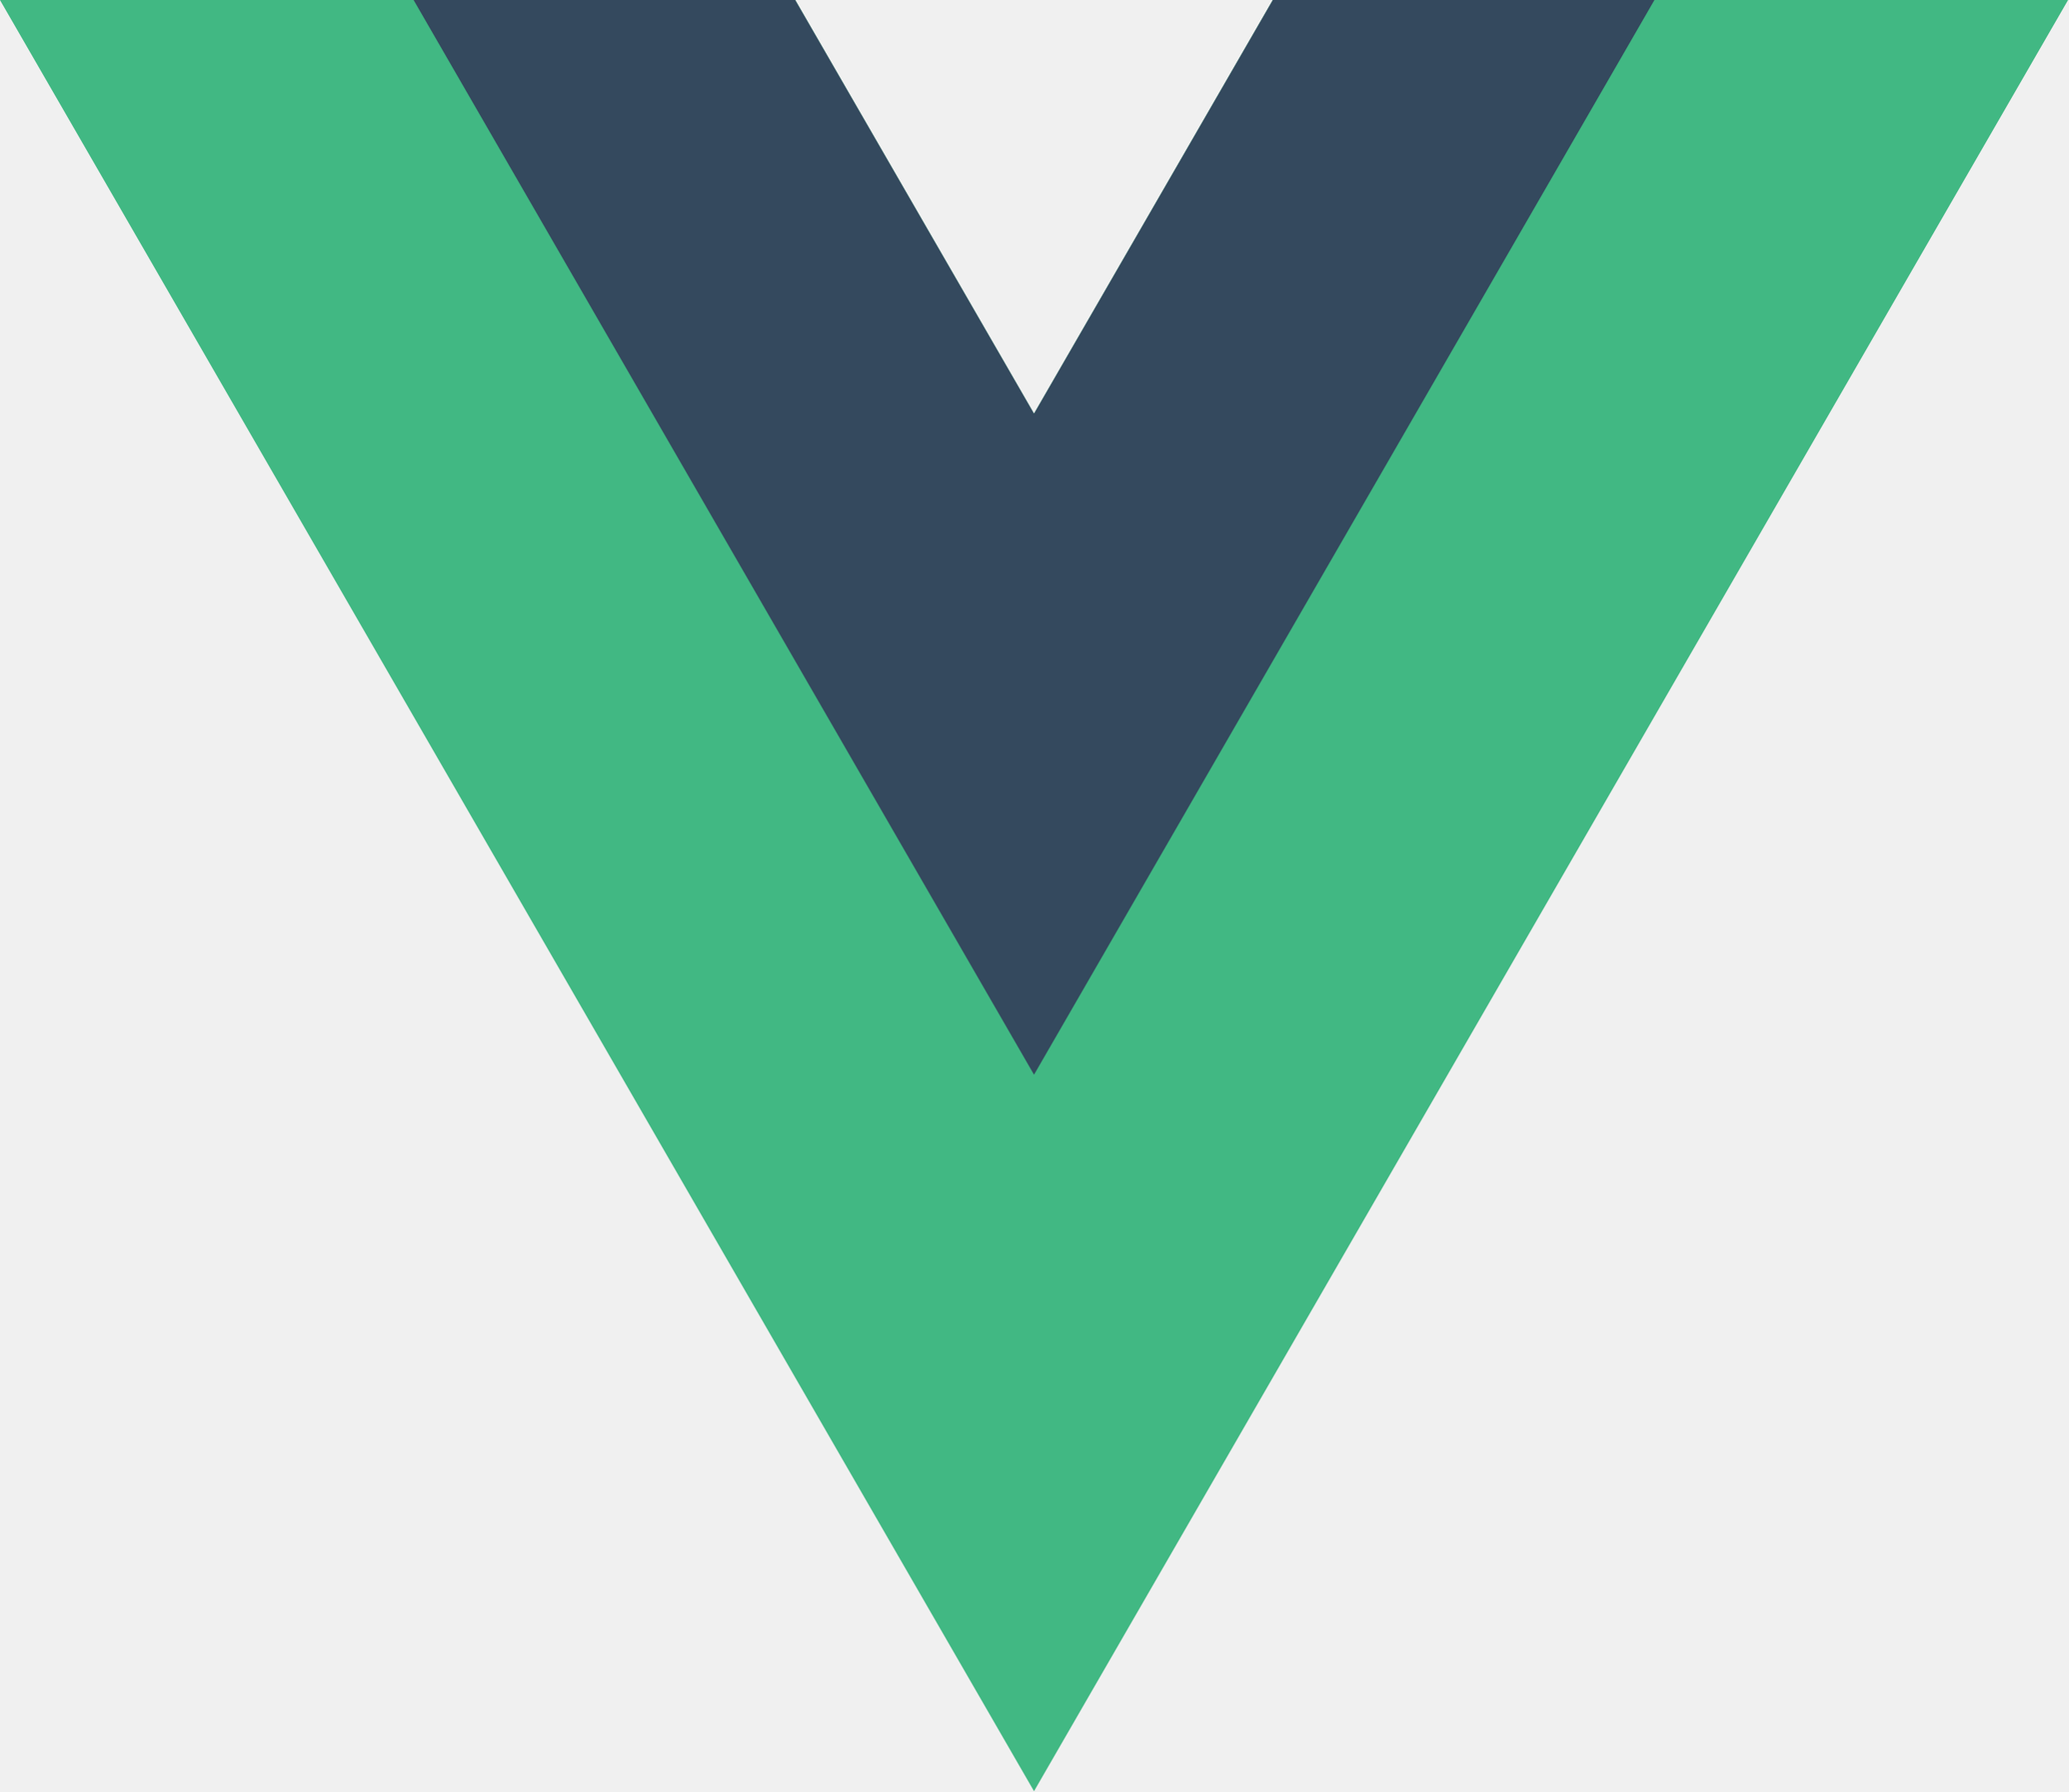
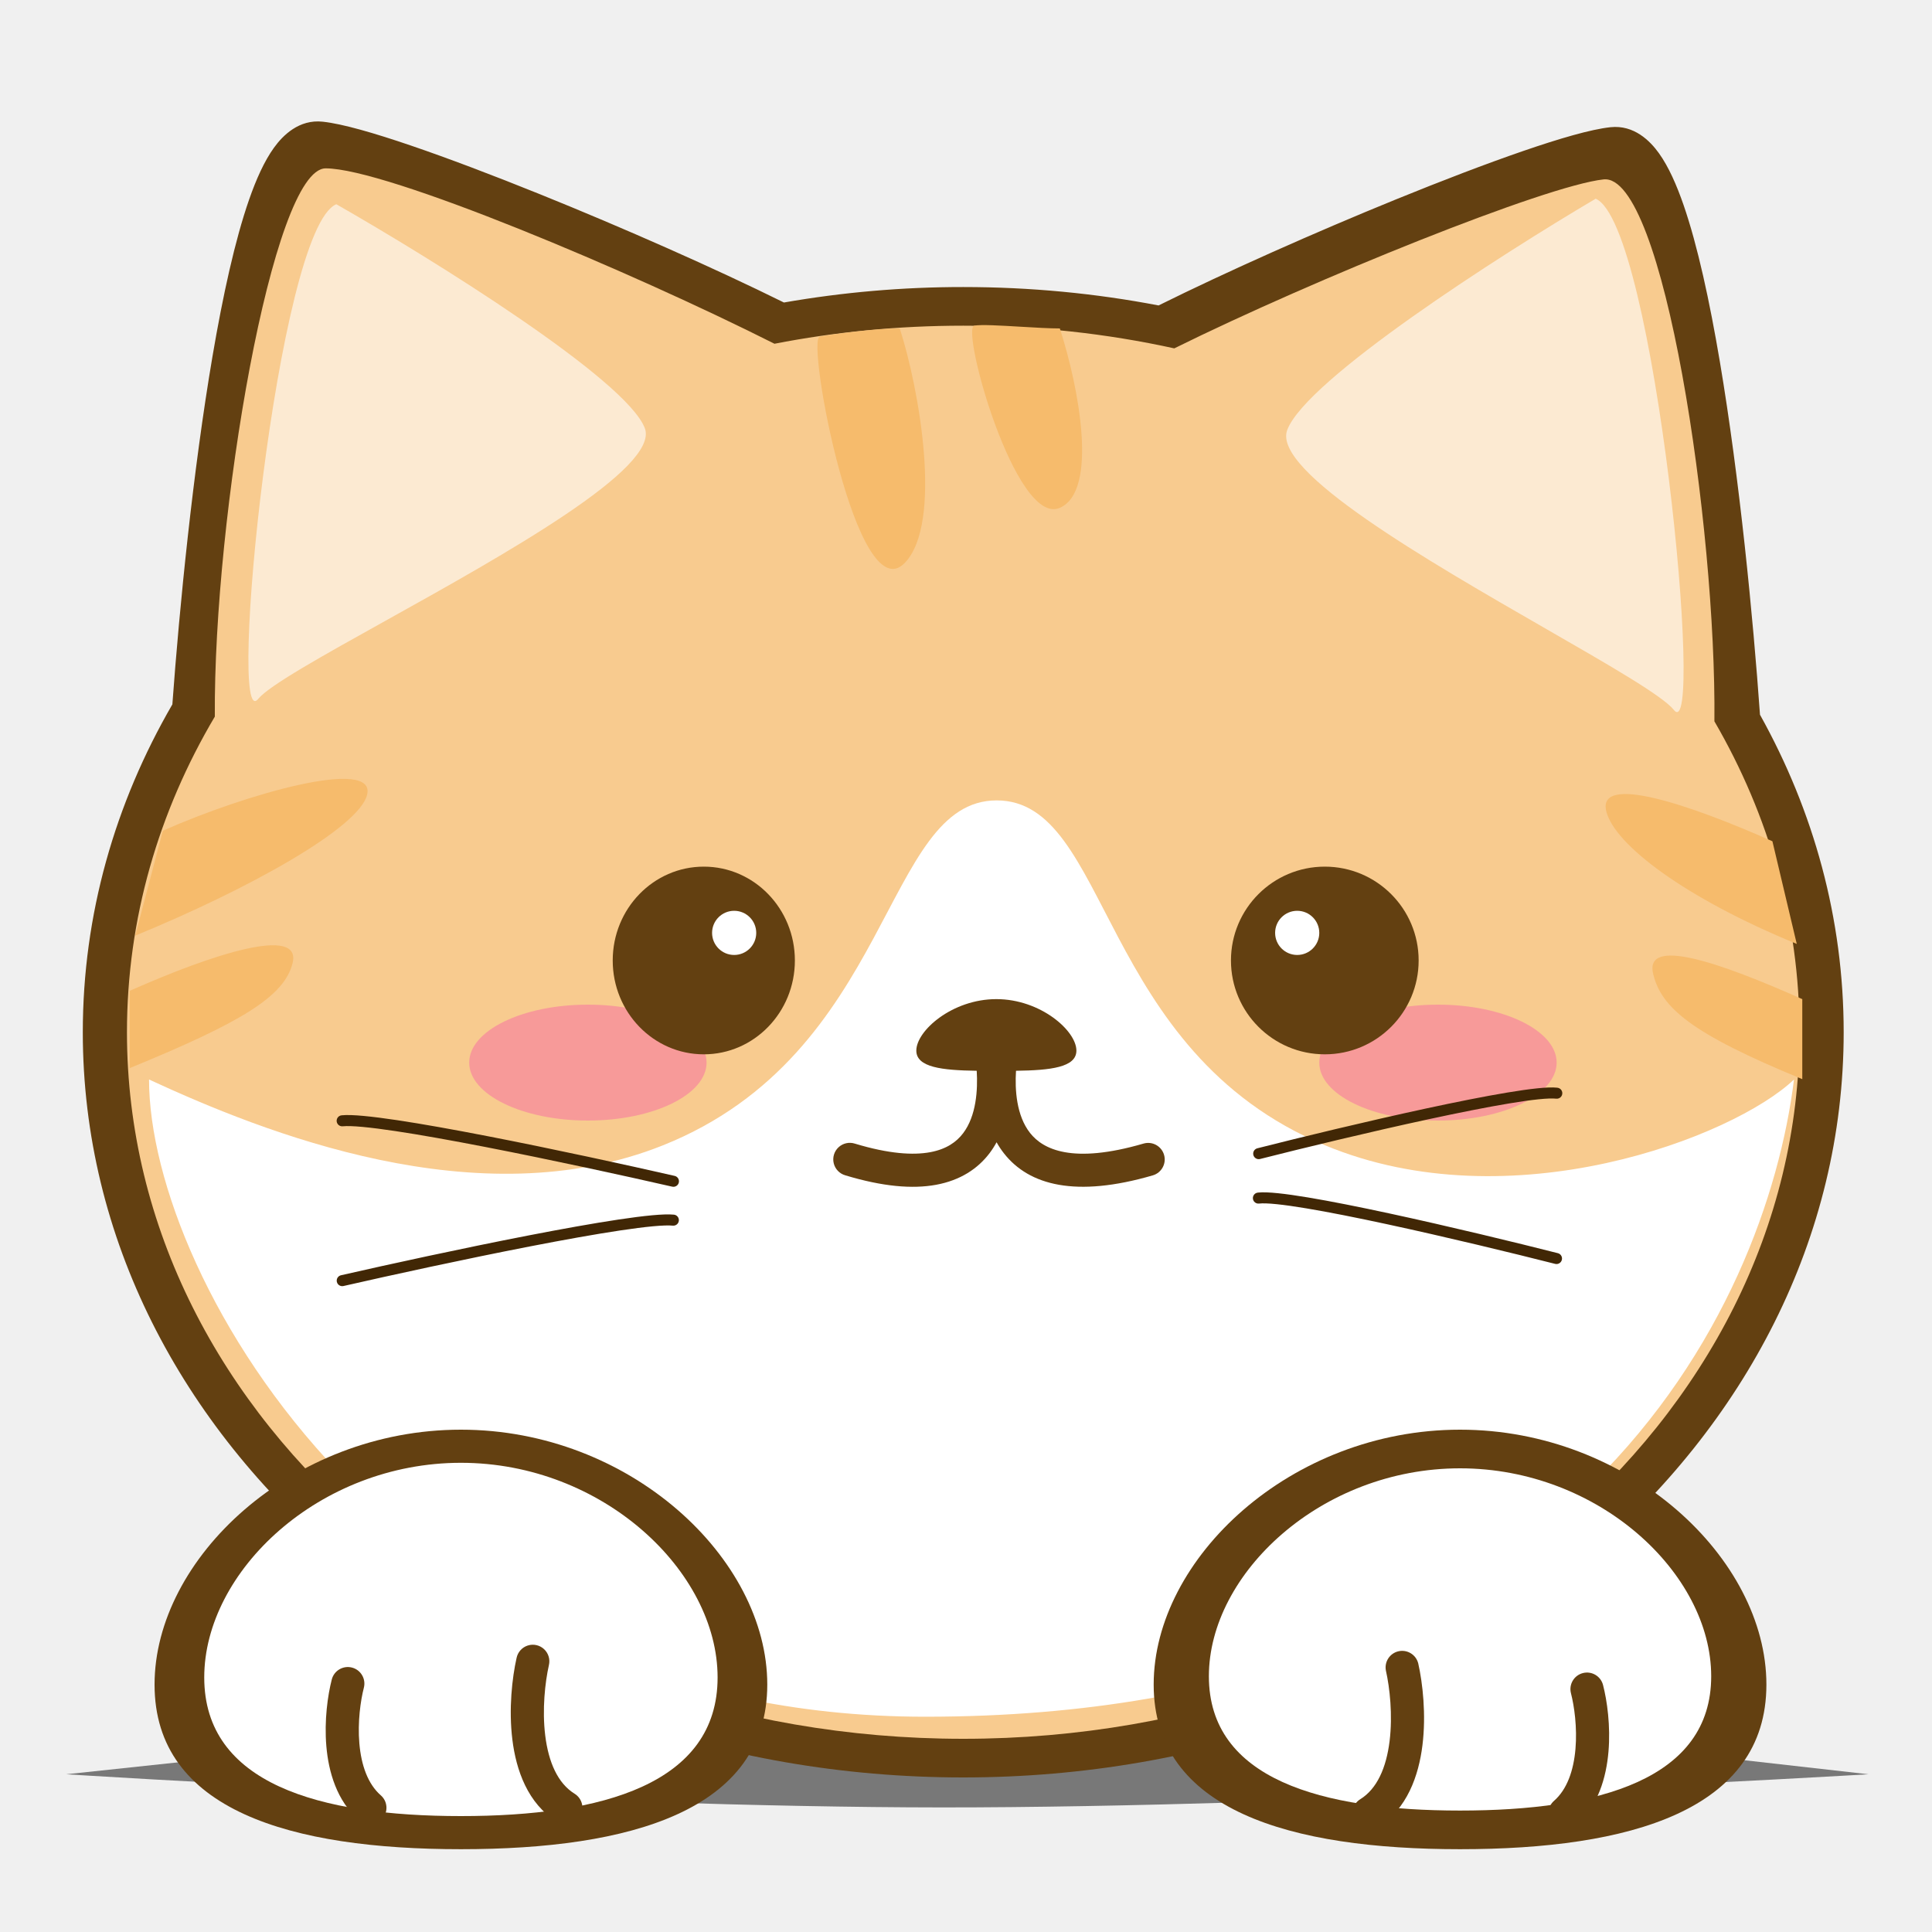
- <svg xmlns="http://www.w3.org/2000/svg" viewBox="0 0 261.76 226.69">
-   <path d="M161.096.001l-30.225 52.351L100.647.001H-.005l130.877 226.688L261.749.001z" fill="#41b883" />
-   <path d="M161.096.001l-30.225 52.351L100.647.001H52.346l78.526 136.01L209.398.001z" fill="#34495e" />
+ <svg xmlns="http://www.w3.org/2000/svg" t="1739956722315" class="icon" viewBox="0 0 1024 1024" version="1.1" p-id="1295" width="200" height="200">
+   <path d="M237.919 918.765s156.769-7.835 260.953-8.789c115.759-1.059 300.164 8.789 300.164 8.789l191.318 21.633s-298.897 17.712-491.482 17.578C309.979 957.844 35.109 940.398 35.109 940.398l202.811-21.633z" fill="#000000" opacity=".5" p-id="1296" />
+   <path d="M145.212 78.283c4.766-6.606 13.321-15.108 25.784-13.789 10.492 1.112 27.391 6.039 46.651 12.604 19.766 6.738 43.476 15.729 68.313 25.755 44.377 17.911 92.865 39.33 129.536 57.482A550.892 550.892 0 0 1 510.537 152.137c35.58 0 70.232 3.37 103.529 9.754 35.983-17.847 82.701-38.637 125.554-56.095 24.608-10.026 48.102-19.017 67.689-25.761 19.079-6.562 35.846-11.498 46.273-12.613 12.502-1.337 21.024 7.267 25.72 13.839 5.12 7.159 9.371 16.829 13.04 27.443 7.423 21.481 13.804 50.937 19.213 82.97 10.416 61.703 17.627 135.56 21.273 187.137C961.281 429.869 977.189 486.915 977.189 547.109c0 218.135-208.928 394.971-466.651 394.971C252.811 942.08 43.886 765.244 43.886 547.109c0-62.353 17.072-121.332 47.473-173.773 3.733-51.446 10.948-123.904 21.29-184.61 5.459-32.037 11.902-61.499 19.397-82.985 3.704-10.62 7.999-20.296 13.166-27.458zM904.148 387.92a14.579 14.579 0 0 0 5.442 9.743C934.289 443.609 947.931 494.305 947.931 547.109c0 197.594-191.064 365.714-437.394 365.714S73.143 744.703 73.143 547.109c0-53.394 13.95-104.635 39.175-150.987a14.617 14.617 0 0 0 7.601-11.861l0.108-1.583C177.211 287.993 282.331 215.757 411.051 190.833c1.205 0.611 2.396 1.217 3.569 1.82a14.629 14.629 0 0 0 19.365-5.72A527.269 527.269 0 0 1 510.537 181.394c27.9 0 55.088 2.156 81.373 6.267a14.629 14.629 0 0 0 20.445 7.891c1.934-1.001 3.915-2.019 5.942-3.046 127.292 26.864 230.617 100.212 285.851 195.411z m-4.816-59.319c-3.97-42.388-9.561-90.194-16.627-132.055-5.337-31.612-11.402-59.143-18.014-78.28-3.35-9.693-6.51-16.238-9.19-19.988a20.773 20.773 0 0 0-1.115-1.439c-7.285 1.211-20.155 4.88-37.557 10.866-18.909 6.507-41.87 15.29-66.171 25.19a2126.204 2126.204 0 0 0-91.326 39.749c99.018 28.175 183.194 83.696 239.999 155.958zM275.008 129.984c31.32 12.639 64.588 27.004 94.076 40.626C268.66 197.612 182.968 252.606 124.799 324.754c3.999-42.154 9.614-89.565 16.691-131.119 5.386-31.606 11.507-59.132 18.18-78.263 3.376-9.684 6.565-16.226 9.269-19.974 0.477-0.661 0.872-1.15 1.188-1.51 7.358 1.194 20.419 4.877 38.078 10.898 19.093 6.51 42.271 15.29 66.803 25.19zM171.052 93.008c0 0.009-0.059 0.059-0.181 0.129 0.12-0.102 0.181-0.135 0.181-0.129z m682.37 2.885c0 0.009 0.064 0.064 0.187 0.138-0.123-0.108-0.187-0.146-0.187-0.138z" fill="#634011" p-id="1297" />
+   <path d="M172.617 89.234c32.197 0 161.698 54.576 237.875 92.962C442.643 175.929 476.134 172.617 510.537 172.617c38.64 0 76.124 4.178 111.856 12.025 74.41-36.788 196.898-86.25 227.527-89.556 31.876-3.435 59.79 183.916 58.751 287.229C937.56 432.043 953.783 487.974 953.783 547.109c0 206.825-198.448 374.491-443.246 374.491S67.291 753.933 67.291 547.109c0-60.123 16.77-116.938 46.572-167.286C113.137 273.648 144.475 89.234 172.617 89.234z" fill="#F8CB8F" p-id="1298" />
+   <path d="M311.589 593.92c34.74 0 62.903-13.754 62.903-30.72s-28.163-30.72-62.903-30.72S248.686 546.234 248.686 563.2s28.163 30.72 62.903 30.72z m450.56 0c34.74 0 62.903-13.754 62.903-30.72s-28.163-30.72-62.903-30.72-62.903 13.754-62.903 30.72 28.163 30.72 62.903 30.72z" fill="#F79A99" p-id="1299" />
+   <path d="M845.739 105.326c-50.395 29.734-153.647 95.89-163.504 122.649-8.034 21.817 74.445 69.246 137.447 105.475 33.593 19.318 61.651 35.451 67.49 42.818 16.799 21.185-10.076-257.562-41.434-270.942zM178.261 108.251c50.395 28.774 153.647 92.795 163.504 118.693 8.034 21.112-74.445 67.011-137.447 102.072-33.593 18.695-61.651 34.307-67.49 41.437-16.799 20.5 10.076-249.253 41.434-262.203z" fill="#FFFFFF" opacity=".6" p-id="1300" />
+   <path d="M351.364 607.051c-97.716 39.079-211.997-6.978-272.369-34.889C78.994 678.227 210.967 909.897 490.356 909.897 834.329 909.897 935.88 693.113 950.857 572.161c-32.291 30.702-150.224 75.785-248.501 34.889C581.614 556.81 588.633 424.229 528.264 424.229c-60.372 0-54.755 133.977-176.9 182.822z" fill="#FFFFFF" p-id="1301" />
+   <path d="M421.303 509.074c0 27.47-21.612 49.737-48.274 49.737s-48.274-22.268-48.274-49.737 21.612-49.737 48.274-49.737 48.274 22.268 48.274 49.737z m330.606 0c0 27.47-22.268 49.737-49.737 49.737s-49.737-22.268-49.737-49.737 22.268-49.737 49.737-49.737 49.737 22.268 49.737 49.737z m-213.402 58.462c18.394-0.263 32.007-1.805 32.007-10.696 0-10.503-18.994-27.285-42.423-27.285s-42.423 16.782-42.423 27.285c0 8.894 13.616 10.433 32.013 10.696 0.617 10.062-0.196 23.868-7.209 33.104-3.487 4.593-8.803 8.452-17.487 10.053-8.935 1.647-21.747 0.939-39.883-4.549a8.777 8.777 0 1 0-5.085 16.799c19.719 5.971 35.521 7.341 48.148 5.015 12.885-2.376 22.092-8.543 28.286-16.7 1.422-1.872 2.668-3.827 3.757-5.834 1.15 2.051 2.466 4.049 3.973 5.96 13.321 16.896 38.069 23.467 78.822 11.586a8.774 8.774 0 1 0-4.912-16.852c-37.87 11.039-53.339 3.005-60.126-5.603-7.262-9.21-8.095-22.952-7.458-32.979z" fill="#634011" p-id="1302" />
+   <path d="M389.12 506.149a11.703 11.703 0 1 0 0-23.406 11.703 11.703 0 0 0 0 23.406z m298.423 0a11.703 11.703 0 1 0 0-23.406 11.703 11.703 0 0 0 0 23.406z" fill="#FFFFFF" p-id="1303" />
+   <path d="M377.417 892.861c0 11.059-2.885 18.733-7.177 24.64-4.514 6.217-11.881 12.221-23.309 17.452C323.341 945.758 287.841 950.857 244.297 950.857s-79.044-5.1-102.634-15.904c-11.428-5.231-18.795-11.235-23.309-17.452-4.292-5.907-7.177-13.581-7.177-24.64 0-22.87 12.744-49.123 37.443-70.489C172.986 801.295 206.871 787.017 244.297 787.017c37.426 0 71.311 14.277 95.677 35.354C364.673 843.738 377.417 869.99 377.417 892.861z m29.257 0C406.674 959.705 333.976 980.114 244.297 980.114S81.92 959.705 81.92 892.861C81.92 826.02 154.618 757.76 244.297 757.76s162.377 68.26 162.377 135.101z m500.297 0c0 11.059-2.885 18.733-7.177 24.64-4.514 6.217-11.881 12.221-23.309 17.452-23.59 10.805-59.091 15.904-102.634 15.904s-79.044-5.1-102.634-15.904c-11.428-5.231-18.795-11.235-23.309-17.452-4.292-5.907-7.177-13.581-7.177-24.64 0-22.87 12.744-49.123 37.443-70.489C702.54 801.295 736.426 787.017 773.851 787.017c37.426 0 71.311 14.277 95.677 35.354C894.227 843.738 906.971 869.99 906.971 892.861z m29.257 0C936.229 959.705 863.53 980.114 773.851 980.114s-162.377-20.41-162.377-87.254C611.474 826.02 684.172 757.76 773.851 757.76s162.377 68.26 162.377 135.101z" fill="#634011" p-id="1304" />
+   <path d="M244.297 962.56c75.135 0 136.046-17.189 136.046-73.476S319.432 775.314 244.297 775.314 108.251 832.796 108.251 889.084C108.251 945.371 169.162 962.56 244.297 962.56z m529.554-2.926c73.52 0 133.12-16.65 133.12-71.18S847.372 778.24 773.851 778.24 640.731 833.925 640.731 888.455C640.731 942.984 700.331 959.634 773.851 959.634z" fill="#FFFFFF" p-id="1305" />
+   <path d="M290.927 882.568a8.777 8.777 0 1 0-17.124-3.853c-2.364 10.497-4.251 27.116-2.232 43.38 1.981 15.989 8.049 33.833 23.728 43.54a8.777 8.777 0 0 0 9.242-14.927c-8.897-5.506-13.801-16.677-15.55-30.773-1.714-13.824-0.088-28.362 1.937-37.367z m-98.076 11.969a8.777 8.777 0 0 0-16.998-4.389c-2.153 8.35-4.049 21.715-2.879 35.384 1.159 13.496 5.459 28.883 17.303 39.246a8.777 8.777 0 0 0 11.557-13.213c-6.881-6.021-10.378-15.992-11.369-27.534-0.974-11.369 0.644-22.727 2.387-29.494z m541.716-9.043a8.78 8.78 0 0 1 17.127-3.853c2.364 10.497 4.248 27.116 2.232 43.38-1.984 15.989-8.049 33.833-23.73 43.54a8.777 8.777 0 0 1-9.239-14.927c8.897-5.506 13.801-16.677 15.55-30.773 1.712-13.824 0.088-28.362-1.94-37.367z m98.076 11.969a8.777 8.777 0 0 1 16.998-4.389c2.156 8.35 4.052 21.715 2.879 35.384-1.156 13.496-5.459 28.883-17.3 39.246a8.777 8.777 0 0 1-11.559-13.213c6.881-6.021 10.38-15.992 11.369-27.534 0.974-11.369-0.641-22.727-2.387-29.494z" fill="#634011" p-id="1306" />
+   <path d="M561.737 174.08c10.155 31.378 20.48 86.127 0 95.086-23.406 10.24-52.663-95.086-45.349-96.549 3.493-0.699 13.903-0.079 24.579 0.556 7.583 0.448 15.301 0.907 20.77 0.907z m-84.846 0c10.155 31.378 23.022 103.006 2.715 124.22C454.223 324.816 427.154 179.931 434.469 178.469c5.974-1.194 29.257-4.389 42.423-4.389zM194.56 421.303c5.053-20.214-64.366-0.492-108.251 19.014l-14.629 55.589C131.169 471.526 190.171 438.857 194.56 421.303z m744.855 24.582c-43.886-19.503-93.085-36.018-88.032-15.805 4.389 17.554 41.449 45.837 100.937 70.217l-12.905-54.412zM155.063 510.534c5.053-20.214-42.423-4.874-86.309 14.631v40.96c59.489-24.38 81.92-38.037 86.309-55.591zM955.246 529.554c-43.886-19.506-84.047-33.379-78.994-13.166 4.389 17.554 19.506 31.206 78.994 55.589V529.554z" fill="#F6BB6C" p-id="1307" />
+   <path d="M666.343 608.639c22.683-5.761 57.815-14.277 89.489-21.112 15.834-3.414 30.834-6.416 42.996-8.441 6.08-1.012 11.481-1.788 15.936-2.244 4.397-0.453 8.075-0.62 10.612-0.336a2.926 2.926 0 1 1-0.65 5.813c-1.867-0.208-5.012-0.105-9.362 0.342-4.289 0.442-9.558 1.194-15.574 2.197-12.031 2.001-26.928 4.982-42.724 8.388-31.586 6.814-66.645 15.313-89.284 21.062a2.926 2.926 0 0 1-1.439-5.67z m-308.754 14.611c-25.202-5.758-64.228-14.275-99.413-21.106-17.589-3.414-34.245-6.413-47.748-8.438-6.747-1.009-12.736-1.782-17.671-2.238-4.877-0.453-8.909-0.614-11.656-0.336a2.926 2.926 0 1 0 0.585 5.822c2.145-0.217 5.696-0.108 10.533 0.339 4.784 0.445 10.65 1.197 17.344 2.2 13.379 2.004 29.945 4.988 47.499 8.394 35.103 6.817 74.064 15.319 99.223 21.068a2.926 2.926 0 0 0 1.305-5.705z m-77.435 31.557c-35.185 6.832-74.211 15.348-99.413 21.106a2.926 2.926 0 0 0 1.305 5.705c25.161-5.749 64.12-14.251 99.223-21.068 17.554-3.406 34.12-6.39 47.499-8.394 6.691-1.004 12.56-1.755 17.344-2.2 4.836-0.448 8.388-0.556 10.533-0.339a2.926 2.926 0 0 0 0.585-5.822c-2.747-0.278-6.779-0.117-11.659 0.336-4.933 0.456-10.922 1.229-17.668 2.238-13.502 2.025-30.158 5.023-47.748 8.438z m545.616 9.421c-22.683-5.761-57.815-14.277-89.489-21.112-15.834-3.414-30.834-6.416-42.996-8.441-6.08-1.012-11.481-1.788-15.936-2.244-4.397-0.453-8.075-0.62-10.612-0.336a2.926 2.926 0 1 0 0.65 5.813c1.87-0.208 5.012-0.105 9.362 0.342 4.289 0.442 9.558 1.194 15.574 2.197 12.031 2.001 26.928 4.982 42.724 8.388 31.586 6.814 66.645 15.313 89.284 21.062a2.926 2.926 0 0 0 1.439-5.67z" fill="#412705" p-id="1308" />
</svg>
